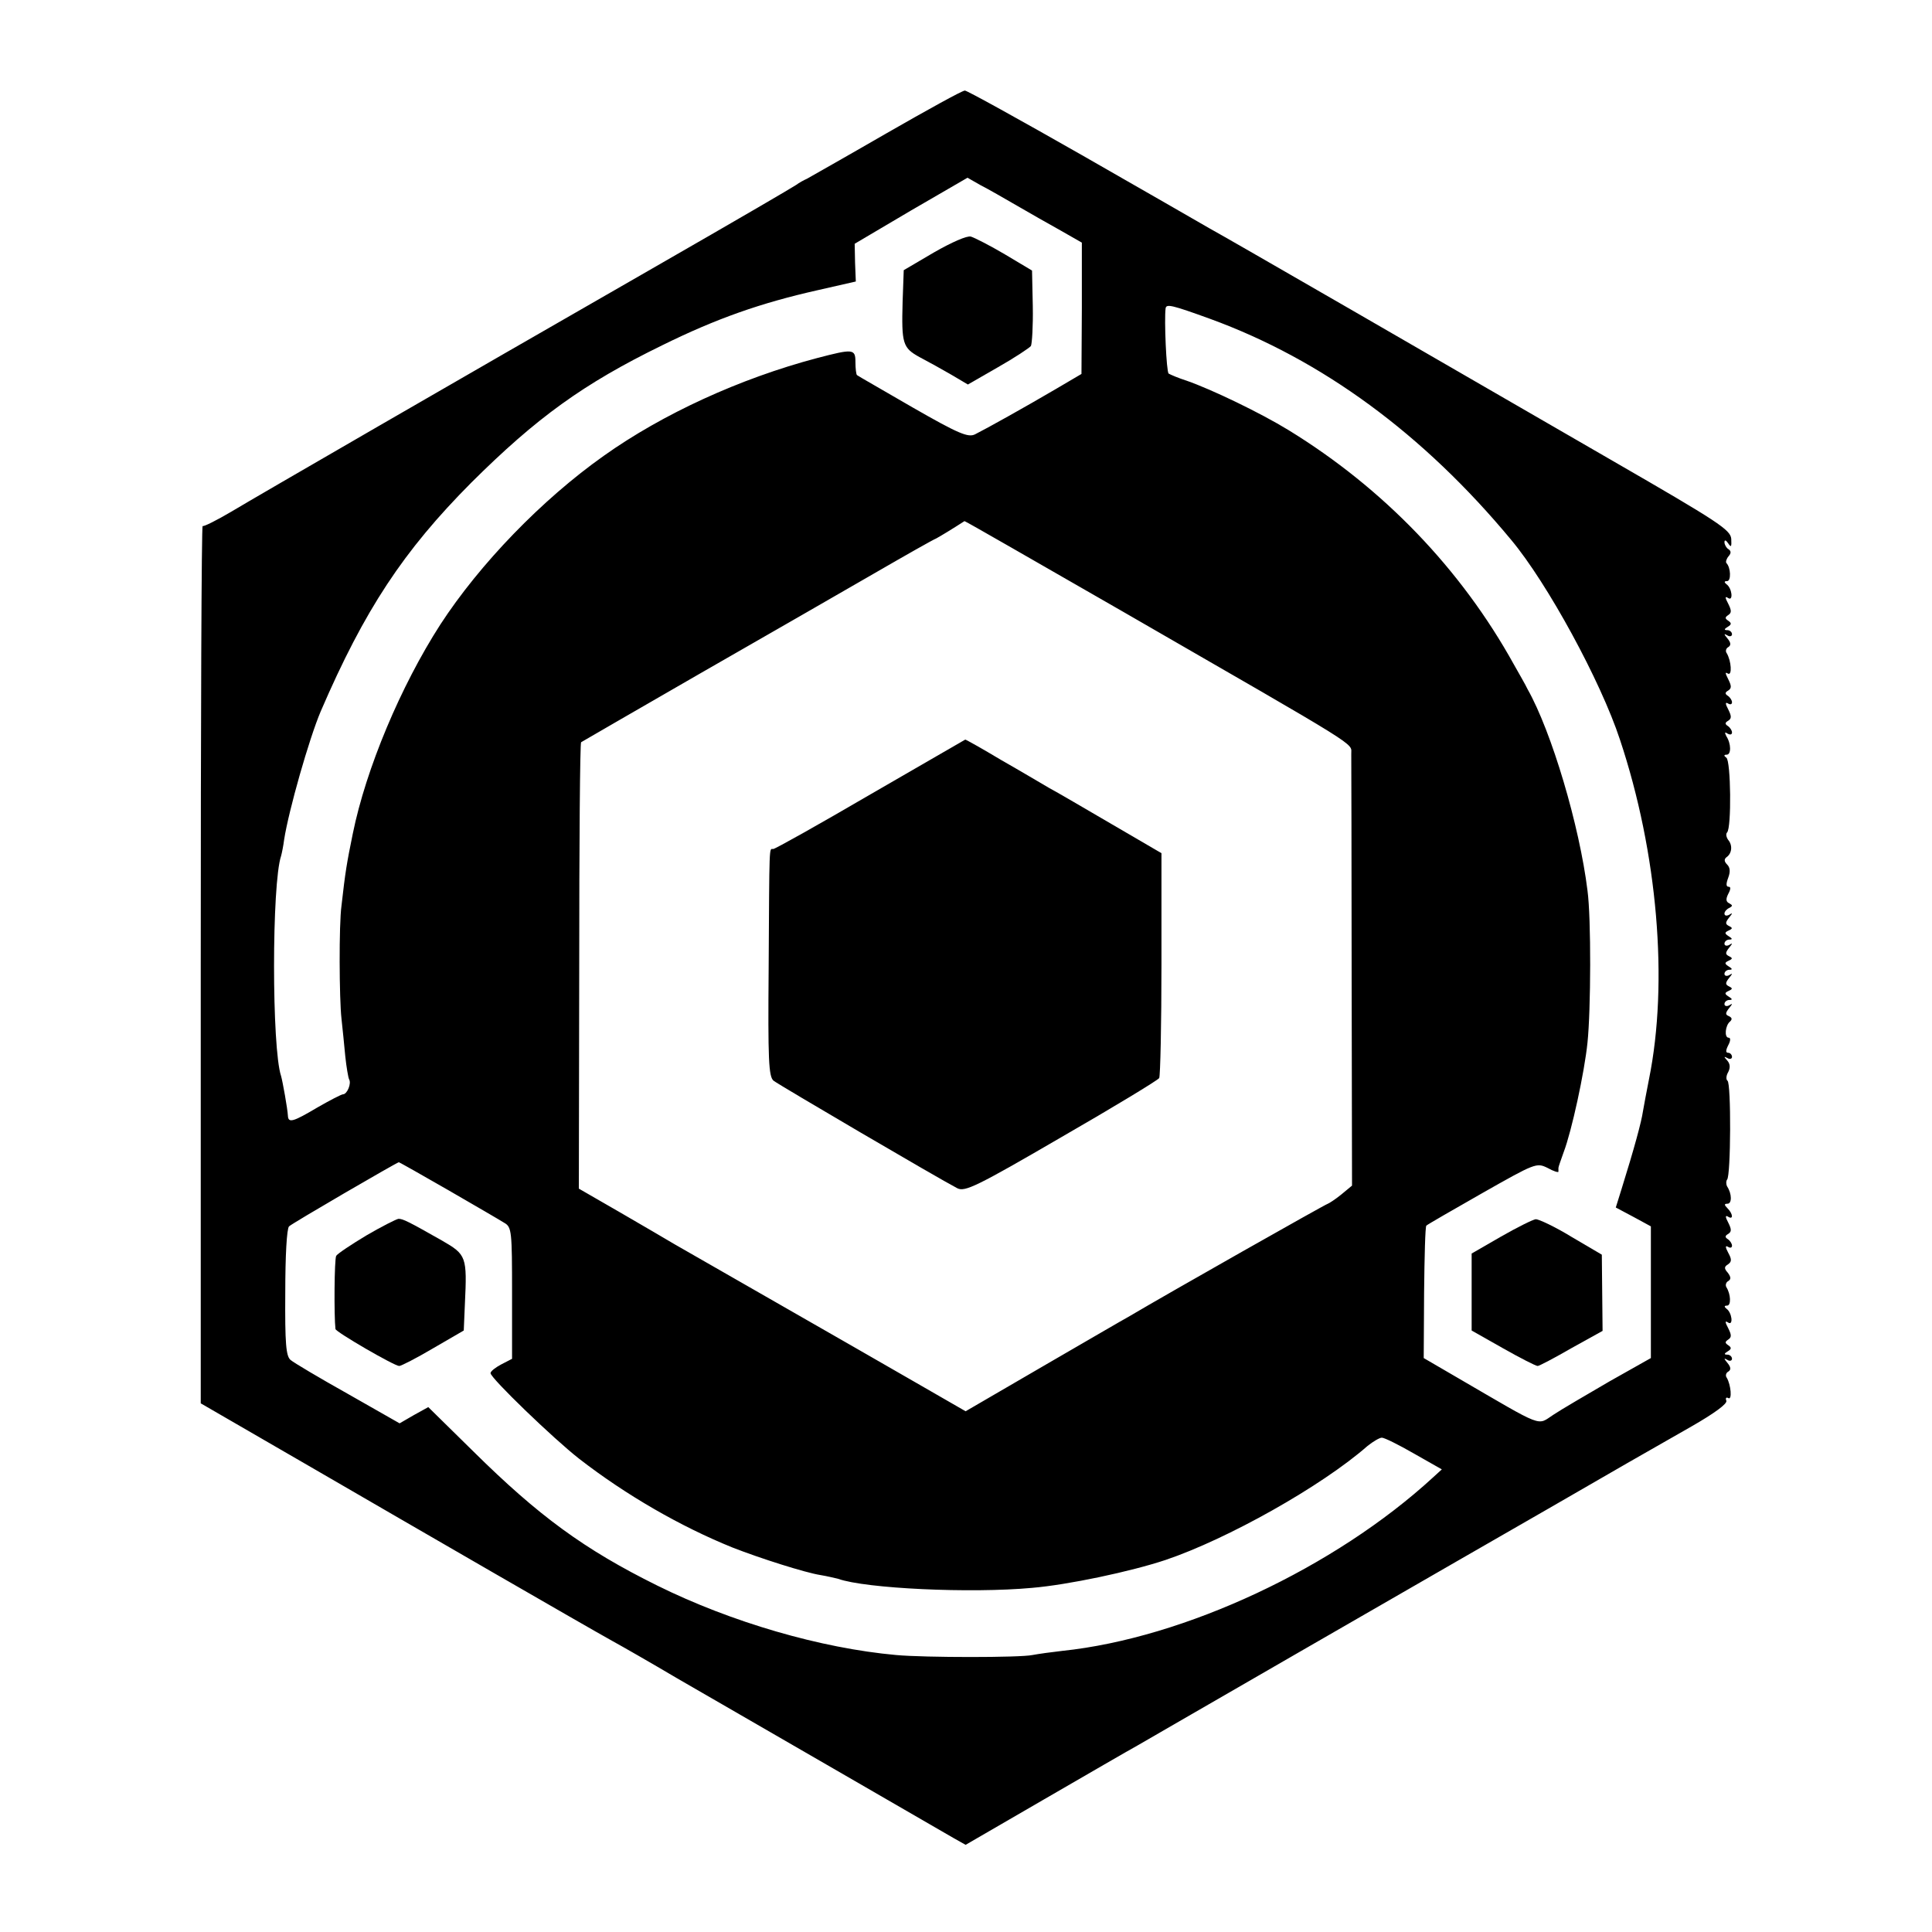
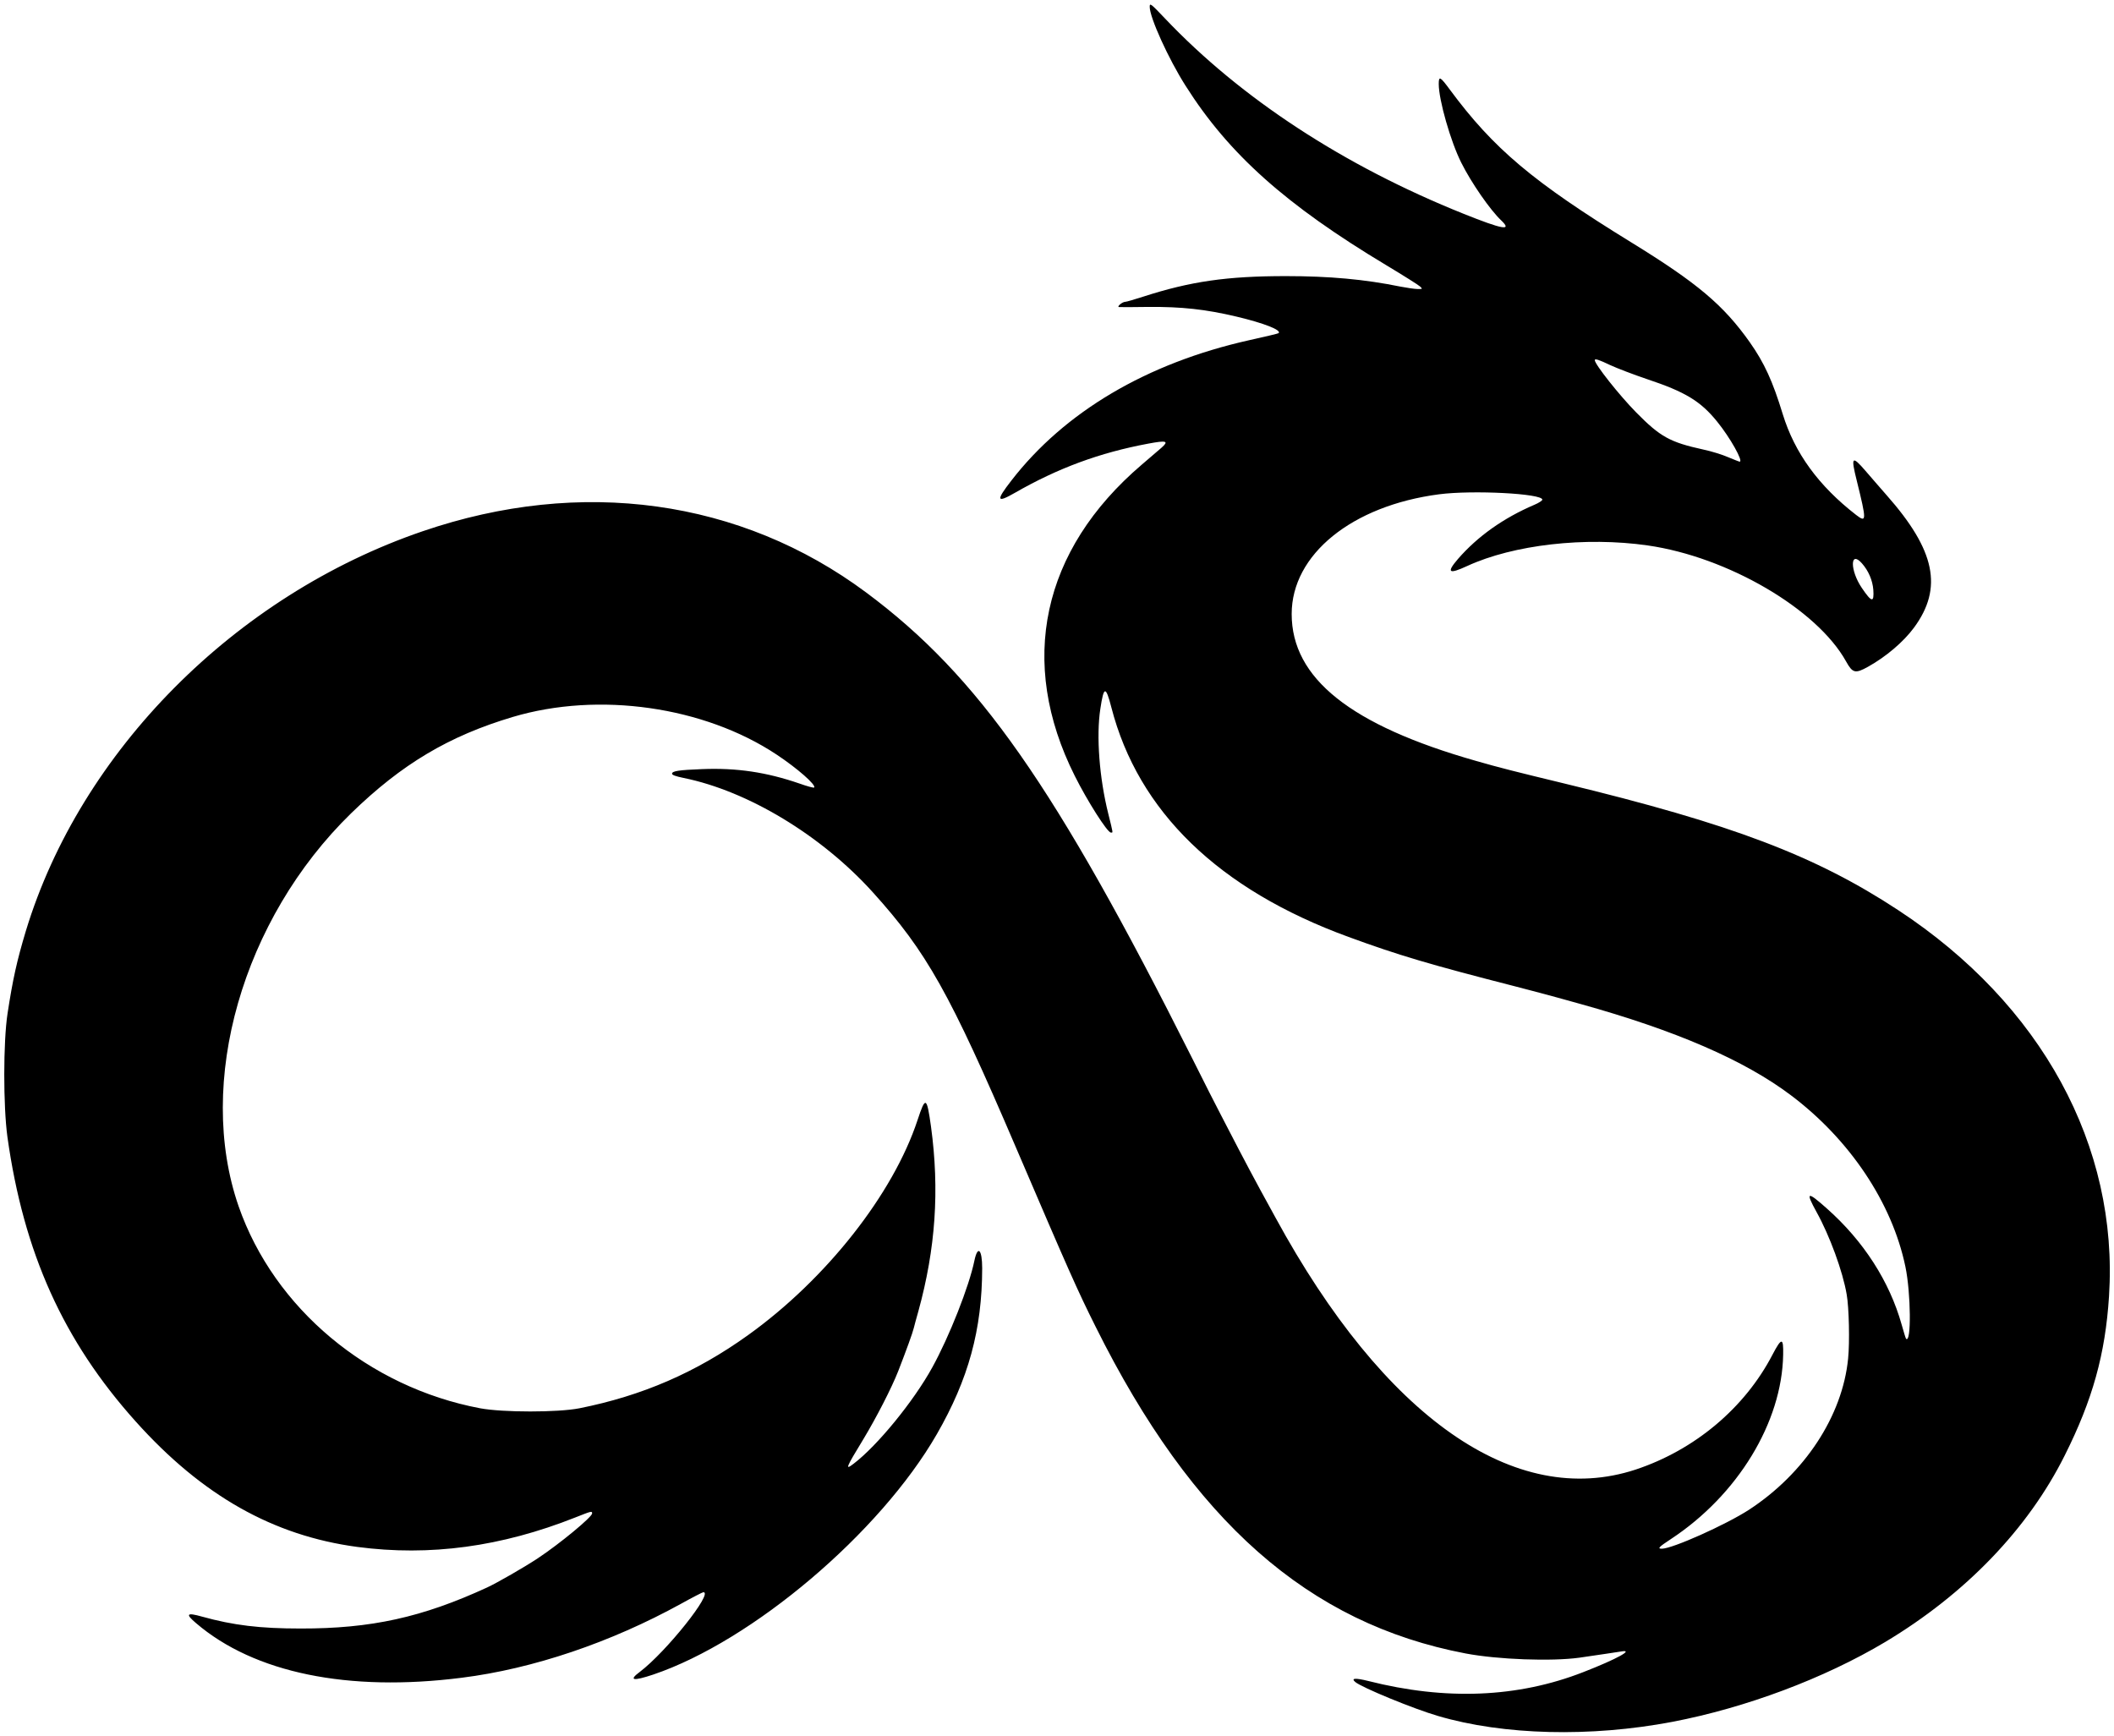
- <svg xmlns="http://www.w3.org/2000/svg" version="1.0" width="512pt" height="512pt" viewBox="0 0 512 512" preserveAspectRatio="xMidYMid meet">
-   <g transform="translate(0,512) scale(0.1,-0.1)" fill="#000000" stroke="none">
-     <path d="M2348 4766 c-109 -63 -203 -116 -210 -120 -7 -3 -20 -10 -28 -16 -19 -12 -114 -68 -410 -238 -481 -276 -1017 -586 -1087 -628 -39 -23 -73 -40 -76 -38 -3 3 -5 -519 -5 -1160 l0 -1165 292 -169 c293 -170 727 -421 801 -462 22 -12 99 -56 170 -98 167 -96 690 -399 732 -423 l32 -18 207 120 c114 66 226 131 248 143 23 13 214 124 426 246 212 122 401 231 420 242 19 11 127 73 240 138 213 123 225 130 383 220 61 35 95 60 92 68 -3 7 0 10 5 7 11 -7 7 36 -4 54 -4 5 -2 13 4 16 8 5 7 12 -2 23 -10 12 -10 14 0 8 6 -4 12 -2 12 3 0 6 -6 11 -12 11 -10 0 -9 3 1 9 10 6 10 10 1 16 -9 6 -9 9 0 15 9 6 9 12 0 30 -9 17 -9 21 0 15 14 -9 10 27 -5 37 -6 5 -6 8 2 8 11 0 10 30 -2 49 -3 5 -1 13 5 16 8 5 7 11 -1 22 -10 11 -10 16 0 22 10 7 11 13 1 31 -8 15 -8 20 -1 16 6 -4 11 -3 11 3 0 5 -5 13 -11 17 -8 5 -8 9 1 14 9 6 9 12 0 30 -8 15 -8 20 -1 16 15 -10 14 7 -1 22 -9 9 -9 12 0 12 12 0 12 26 -1 46 -3 6 -3 14 0 18 10 10 11 256 1 262 -4 3 -4 13 2 23 6 12 5 22 -3 31 -9 10 -9 11 1 6 6 -4 12 -2 12 3 0 6 -5 11 -10 11 -7 0 -7 6 0 20 6 11 7 20 1 20 -12 0 -9 33 4 43 6 6 5 10 -3 14 -10 4 -10 8 0 21 10 12 10 14 1 8 -7 -4 -13 -2 -13 3 0 6 6 11 13 11 9 0 8 3 -2 9 -11 7 -11 10 0 15 11 5 11 7 1 12 -10 5 -10 9 0 22 10 12 10 14 1 8 -7 -4 -13 -2 -13 3 0 6 6 11 13 11 9 0 8 3 -2 9 -11 7 -11 10 0 15 11 5 11 7 1 12 -10 5 -10 9 0 22 10 12 10 14 1 8 -7 -4 -13 -2 -13 3 0 6 6 11 13 11 9 0 8 3 -2 9 -11 7 -11 10 0 15 11 5 11 7 1 12 -10 5 -10 9 0 22 10 12 10 14 1 8 -7 -4 -13 -3 -13 3 0 5 6 12 13 15 9 5 9 7 0 12 -9 4 -10 11 -3 25 7 13 7 19 1 19 -7 0 -7 8 -1 24 6 16 5 27 -3 35 -8 8 -8 14 -2 19 15 10 17 32 5 46 -5 7 -7 16 -3 20 12 12 10 190 -2 198 -7 5 -7 8 1 8 12 0 12 29 -1 49 -5 10 -4 12 3 7 7 -4 12 -3 12 3 0 5 -5 13 -11 17 -8 5 -8 9 1 14 9 6 9 12 0 30 -8 15 -8 20 -1 16 6 -4 11 -3 11 3 0 5 -5 13 -11 17 -8 5 -8 9 1 14 9 6 9 12 0 30 -8 16 -9 20 -1 15 12 -7 9 34 -3 54 -4 5 -2 13 4 16 8 5 7 12 -2 23 -10 12 -10 14 0 8 6 -4 12 -2 12 3 0 6 -6 11 -12 11 -10 0 -9 3 1 9 10 6 10 10 1 16 -9 6 -9 9 0 15 9 6 9 12 0 30 -9 17 -9 21 0 15 14 -9 10 27 -5 37 -6 5 -6 8 2 8 11 0 10 36 -2 48 -2 3 0 11 6 18 7 8 7 14 -1 19 -5 3 -10 12 -10 18 0 7 4 6 10 -3 8 -12 9 -9 8 12 -2 24 -34 45 -313 206 -458 265 -1024 592 -1070 617 -22 13 -174 100 -338 194 -165 94 -304 171 -310 171 -7 0 -101 -52 -209 -114z m347 -191 c33 -19 85 -49 116 -66 l56 -32 0 -174 -1 -174 -68 -40 c-80 -47 -184 -105 -214 -120 -18 -9 -43 1 -165 71 -79 46 -146 84 -148 86 -2 2 -4 17 -4 34 0 36 -6 36 -102 11 -204 -54 -409 -148 -565 -259 -164 -116 -329 -287 -433 -447 -105 -163 -197 -382 -232 -554 -16 -78 -20 -102 -30 -191 -7 -50 -6 -247 0 -300 3 -25 7 -69 10 -99 3 -29 8 -57 10 -61 7 -11 -5 -40 -16 -40 -4 0 -35 -16 -68 -35 -64 -38 -77 -42 -78 -22 -1 19 -14 91 -18 105 -25 73 -25 511 0 584 2 7 6 27 8 43 12 77 66 267 97 340 116 269 219 425 399 606 173 172 297 262 506 364 144 71 261 112 412 146 l101 23 -2 50 -1 50 149 88 150 87 35 -20 c20 -10 63 -35 96 -54z m512 -300 c296 -108 565 -305 798 -586 96 -115 237 -374 288 -529 100 -300 129 -643 77 -900 -6 -30 -13 -68 -16 -85 -4 -28 -23 -98 -57 -207 l-15 -48 47 -25 46 -25 0 -175 0 -174 -110 -62 c-60 -35 -127 -74 -148 -88 -45 -29 -21 -38 -253 97 l-91 53 1 174 c1 95 3 175 6 177 3 3 69 41 148 86 141 80 144 81 173 67 16 -9 29 -13 29 -10 0 3 0 7 0 10 0 3 7 22 14 42 21 55 55 211 63 290 9 85 10 330 0 403 -21 171 -95 421 -159 534 -5 11 -22 40 -36 65 -140 253 -346 467 -597 621 -75 46 -204 108 -270 131 -22 7 -43 16 -48 19 -6 5 -12 143 -8 173 2 12 16 9 118 -28z m-231 -776 c645 -372 604 -346 605 -377 0 -15 1 -278 1 -586 l1 -558 -29 -24 c-16 -13 -32 -23 -35 -24 -4 0 -421 -236 -529 -300 -8 -4 -109 -63 -223 -129 l-208 -121 -132 76 c-73 42 -148 85 -167 96 -28 16 -222 127 -473 271 -18 11 -82 48 -142 83 l-111 64 1 589 c0 324 2 591 5 594 3 2 145 84 315 182 171 98 378 217 461 265 83 48 157 90 165 93 11 6 41 24 75 46 1 1 190 -108 420 -240z m-1788 -1533 c71 -41 138 -80 149 -87 19 -11 20 -23 20 -186 l0 -174 -29 -15 c-15 -8 -28 -18 -28 -23 0 -13 167 -174 235 -227 125 -97 270 -180 406 -235 74 -29 194 -67 233 -73 18 -3 39 -8 47 -10 73 -26 352 -39 514 -24 95 8 261 43 354 74 163 55 413 195 535 302 15 12 32 22 38 22 7 0 45 -19 85 -42 l74 -42 -23 -21 c-260 -239 -658 -426 -983 -460 -27 -3 -63 -8 -79 -11 -32 -7 -285 -7 -361 0 -200 18 -437 87 -633 184 -194 96 -315 185 -487 355 l-120 118 -38 -21 -38 -22 -137 78 c-75 42 -144 83 -152 90 -12 10 -15 43 -14 178 0 99 4 170 10 176 8 8 283 168 291 170 1 0 60 -33 131 -74z" />
-     <path d="M2475 4451 l-80 -47 -3 -84 c-3 -111 0 -122 46 -147 21 -11 59 -32 83 -46 l44 -26 80 46 c44 25 83 51 87 56 3 6 6 53 5 106 l-2 94 -72 43 c-39 23 -80 44 -90 47 -10 3 -51 -15 -98 -42z" />
-     <path d="M3978 1843 l-78 -45 0 -102 0 -102 83 -47 c46 -26 87 -47 92 -47 4 0 44 21 89 47 l83 46 -1 101 -1 101 -80 47 c-44 27 -87 47 -95 47 -8 -1 -50 -22 -92 -46z" />
-     <path d="M2307 3015 c-137 -80 -253 -145 -258 -145 -11 0 -10 21 -12 -318 -2 -241 0 -285 13 -296 14 -11 435 -258 487 -285 20 -10 50 4 275 135 139 80 256 151 260 157 3 6 6 142 6 303 l0 293 -132 77 c-72 42 -147 86 -166 96 -19 11 -76 45 -127 74 -50 30 -93 54 -95 54 -1 -1 -115 -66 -251 -145z" />
-     <path d="M971 1846 c-40 -24 -76 -48 -80 -54 -5 -8 -6 -160 -2 -194 1 -8 156 -98 169 -98 5 0 46 21 90 47 l81 47 3 70 c6 126 4 131 -60 168 -90 51 -104 58 -116 58 -6 -1 -44 -20 -85 -44z" />
+ <svg xmlns="http://www.w3.org/2000/svg" viewBox="170 219 1653 1357">
+   <g transform="translate(0,2000) scale(0.1,-0.1)" fill="#000">
+     <path d="M10690 17756 c0 -83 146 -405 280 -616 337 -533 782 -931 1570 -1404 135 -81 254 -156 265 -167 19 -19 19 -19 -20 -19 -22 0 -83 9 -135 19 -279 57 -555 82 -895 82 -460 0 -746 -41 -1117 -161 -68 -22 -130 -40 -139 -40 -23 0 -69 -39 -49 -41 8 -1 112 -1 230 1 258 2 446 -18 690 -76 214 -51 352 -105 328 -129 -2 -3 -107 -28 -234 -56 -797 -179 -1440 -559 -1856 -1097 -122 -157 -116 -178 27 -96 338 194 663 314 1043 385 144 27 164 21 104 -32 -22 -19 -92 -79 -155 -133 -782 -668 -970 -1543 -523 -2433 99 -198 255 -443 282 -443 18 0 20 -15 -20 147 -70 280 -95 608 -62 821 27 179 42 181 86 11 210 -814 839 -1424 1854 -1795 390 -143 636 -216 1312 -389 121 -31 266 -70 324 -86 58 -16 139 -39 180 -50 744 -207 1279 -439 1642 -712 462 -347 793 -842 897 -1342 43 -207 47 -604 5 -563 -3 3 -18 52 -34 109 -95 339 -298 655 -586 910 -154 137 -168 132 -80 -28 102 -183 206 -466 236 -646 18 -102 24 -371 11 -500 -44 -448 -339 -898 -776 -1183 -181 -117 -598 -304 -681 -304 -36 0 -24 13 72 76 522 344 868 912 877 1441 3 136 -12 136 -83 1 -217 -418 -609 -746 -1070 -899 -942 -310 -1965 406 -2817 1971 -16 30 -68 125 -115 210 -47 85 -124 232 -173 325 -48 94 -111 215 -140 270 -29 55 -130 253 -223 440 -1071 2132 -1671 2989 -2549 3642 -981 730 -2230 903 -3468 479 -1466 -501 -2676 -1720 -3103 -3126 -70 -233 -102 -377 -143 -645 -34 -223 -34 -724 -1 -965 127 -906 437 -1594 1003 -2225 520 -580 1075 -893 1733 -981 567 -75 1126 1 1706 231 126 50 130 51 130 31 0 -28 -253 -237 -425 -351 -104 -69 -318 -192 -396 -228 -508 -234 -907 -322 -1459 -321 -318 0 -525 25 -770 93 -121 34 -132 21 -47 -51 454 -389 1189 -540 2077 -427 558 70 1166 276 1716 579 90 50 168 90 174 90 81 0 -291 -467 -497 -623 -90 -67 -54 -74 105 -21 775 262 1773 1108 2217 1879 248 431 354 818 355 1298 0 149 -35 183 -61 59 -41 -200 -196 -593 -329 -834 -145 -264 -430 -613 -616 -754 -68 -52 -61 -34 76 191 102 169 221 400 274 535 63 162 113 300 121 335 4 17 20 76 36 132 135 490 166 948 99 1442 -33 237 -43 242 -105 54 -191 -580 -715 -1245 -1326 -1683 -407 -292 -827 -474 -1319 -572 -169 -33 -596 -33 -775 0 -874 165 -1611 781 -1889 1579 -336 968 30 2246 880 3074 396 385 764 604 1264 753 672 200 1495 82 2062 -294 163 -108 312 -239 294 -258 -4 -4 -55 10 -114 31 -258 89 -492 124 -762 113 -183 -7 -235 -15 -235 -36 0 -10 27 -20 90 -33 503 -102 1076 -448 1478 -892 424 -469 604 -790 1122 -2000 414 -966 478 -1111 623 -1401 757 -1520 1663 -2319 2892 -2553 253 -48 673 -63 890 -33 173 25 285 42 323 48 112 20 -28 -58 -293 -161 -512 -200 -1075 -223 -1682 -69 -101 25 -136 22 -101 -8 50 -43 458 -211 648 -266 512 -151 1193 -167 1830 -46 576 110 1189 340 1665 624 628 376 1118 885 1405 1460 218 435 317 792 346 1243 76 1177 -528 2284 -1648 3020 -648 426 -1299 673 -2613 991 -384 93 -504 123 -688 176 -981 279 -1442 646 -1442 1149 0 465 471 847 1153 936 262 34 807 6 807 -42 0 -7 -28 -26 -62 -40 -243 -104 -444 -247 -597 -423 -93 -108 -74 -123 71 -56 362 167 925 231 1412 161 627 -90 1324 -498 1551 -907 51 -92 72 -97 171 -42 142 79 278 195 360 306 228 310 168 604 -214 1036 -51 59 -126 144 -165 190 -106 123 -116 113 -68 -78 77 -312 77 -330 -6 -266 -294 228 -480 485 -573 787 -79 259 -144 401 -258 563 -206 291 -410 463 -927 781 -769 473 -1077 733 -1418 1194 -76 103 -87 109 -87 44 0 -125 93 -450 176 -615 79 -158 226 -370 313 -452 88 -84 10 -70 -294 52 -934 374 -1742 902 -2335 1527 -113 119 -120 124 -120 91z m3601 -2801 c52 -24 182 -74 289 -110 297 -99 418 -172 547 -332 101 -124 207 -313 176 -313 -4 0 -44 16 -90 35 -45 20 -133 47 -195 60 -260 57 -336 99 -524 290 -134 136 -324 377 -324 409 0 14 33 3 121 -39z m1968 -1550 c52 -59 83 -133 89 -206 7 -104 -12 -101 -90 14 -93 137 -93 298 1 192z" />
  </g>
</svg>
